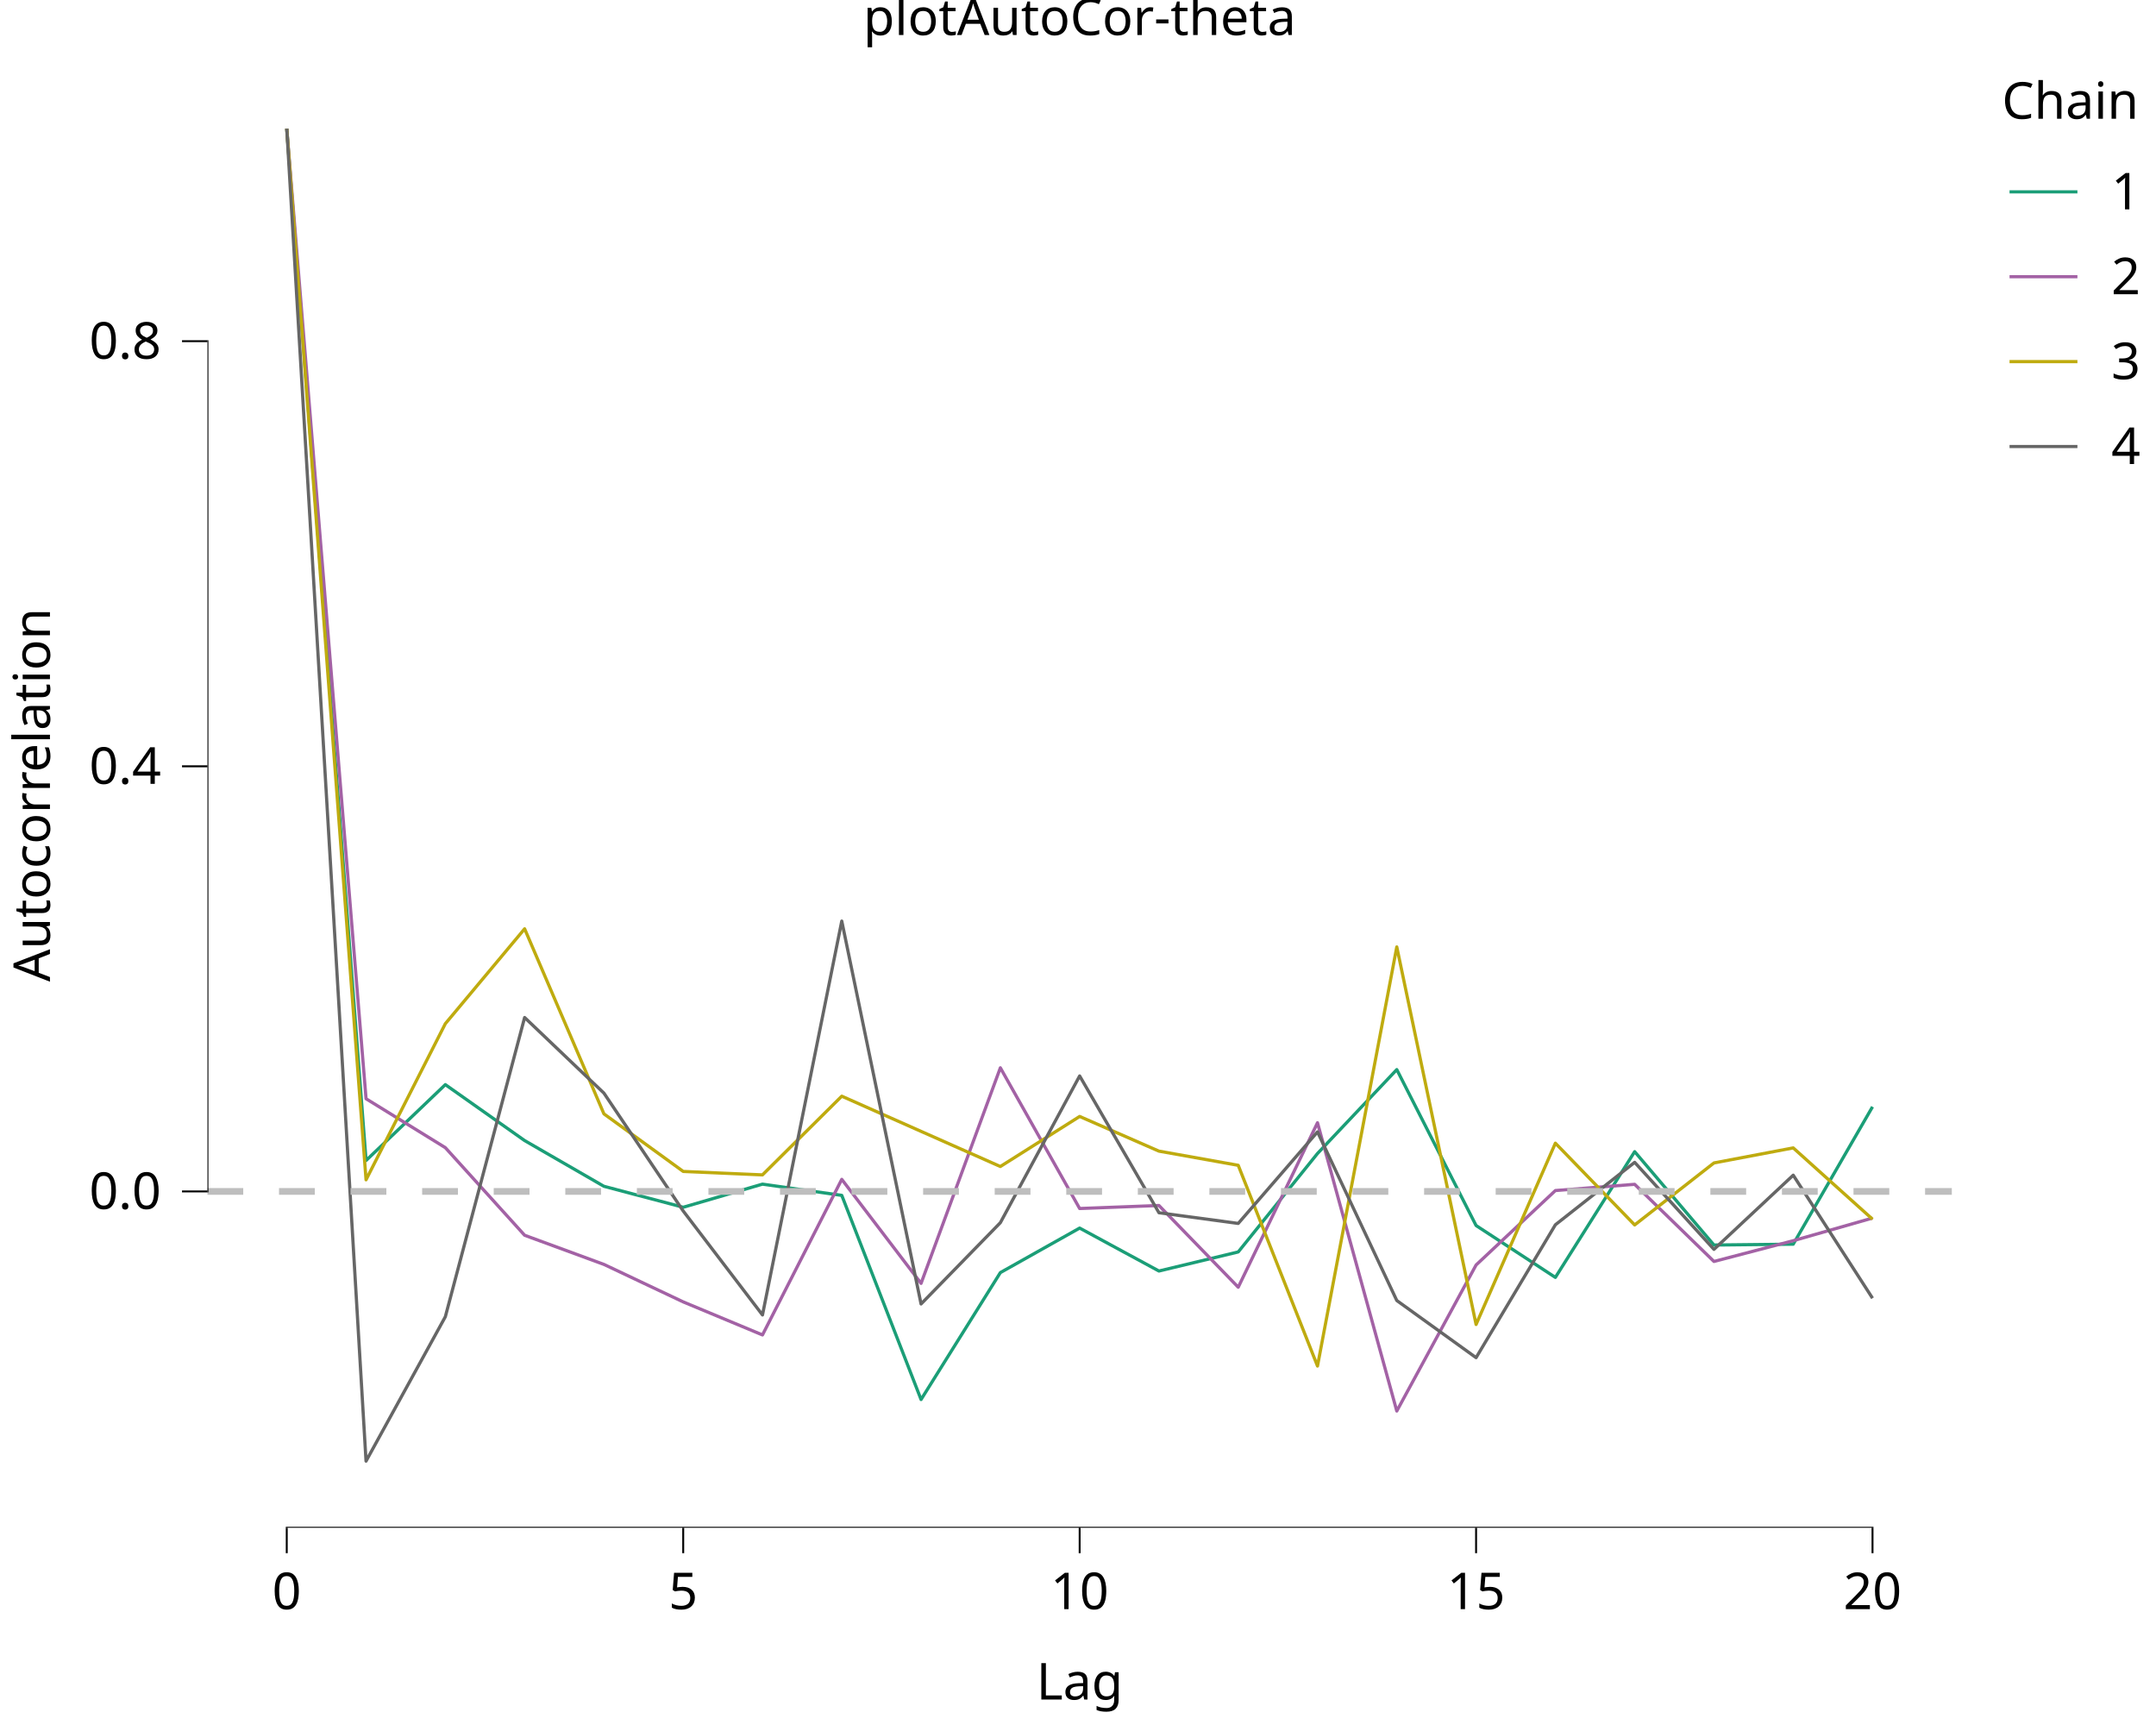
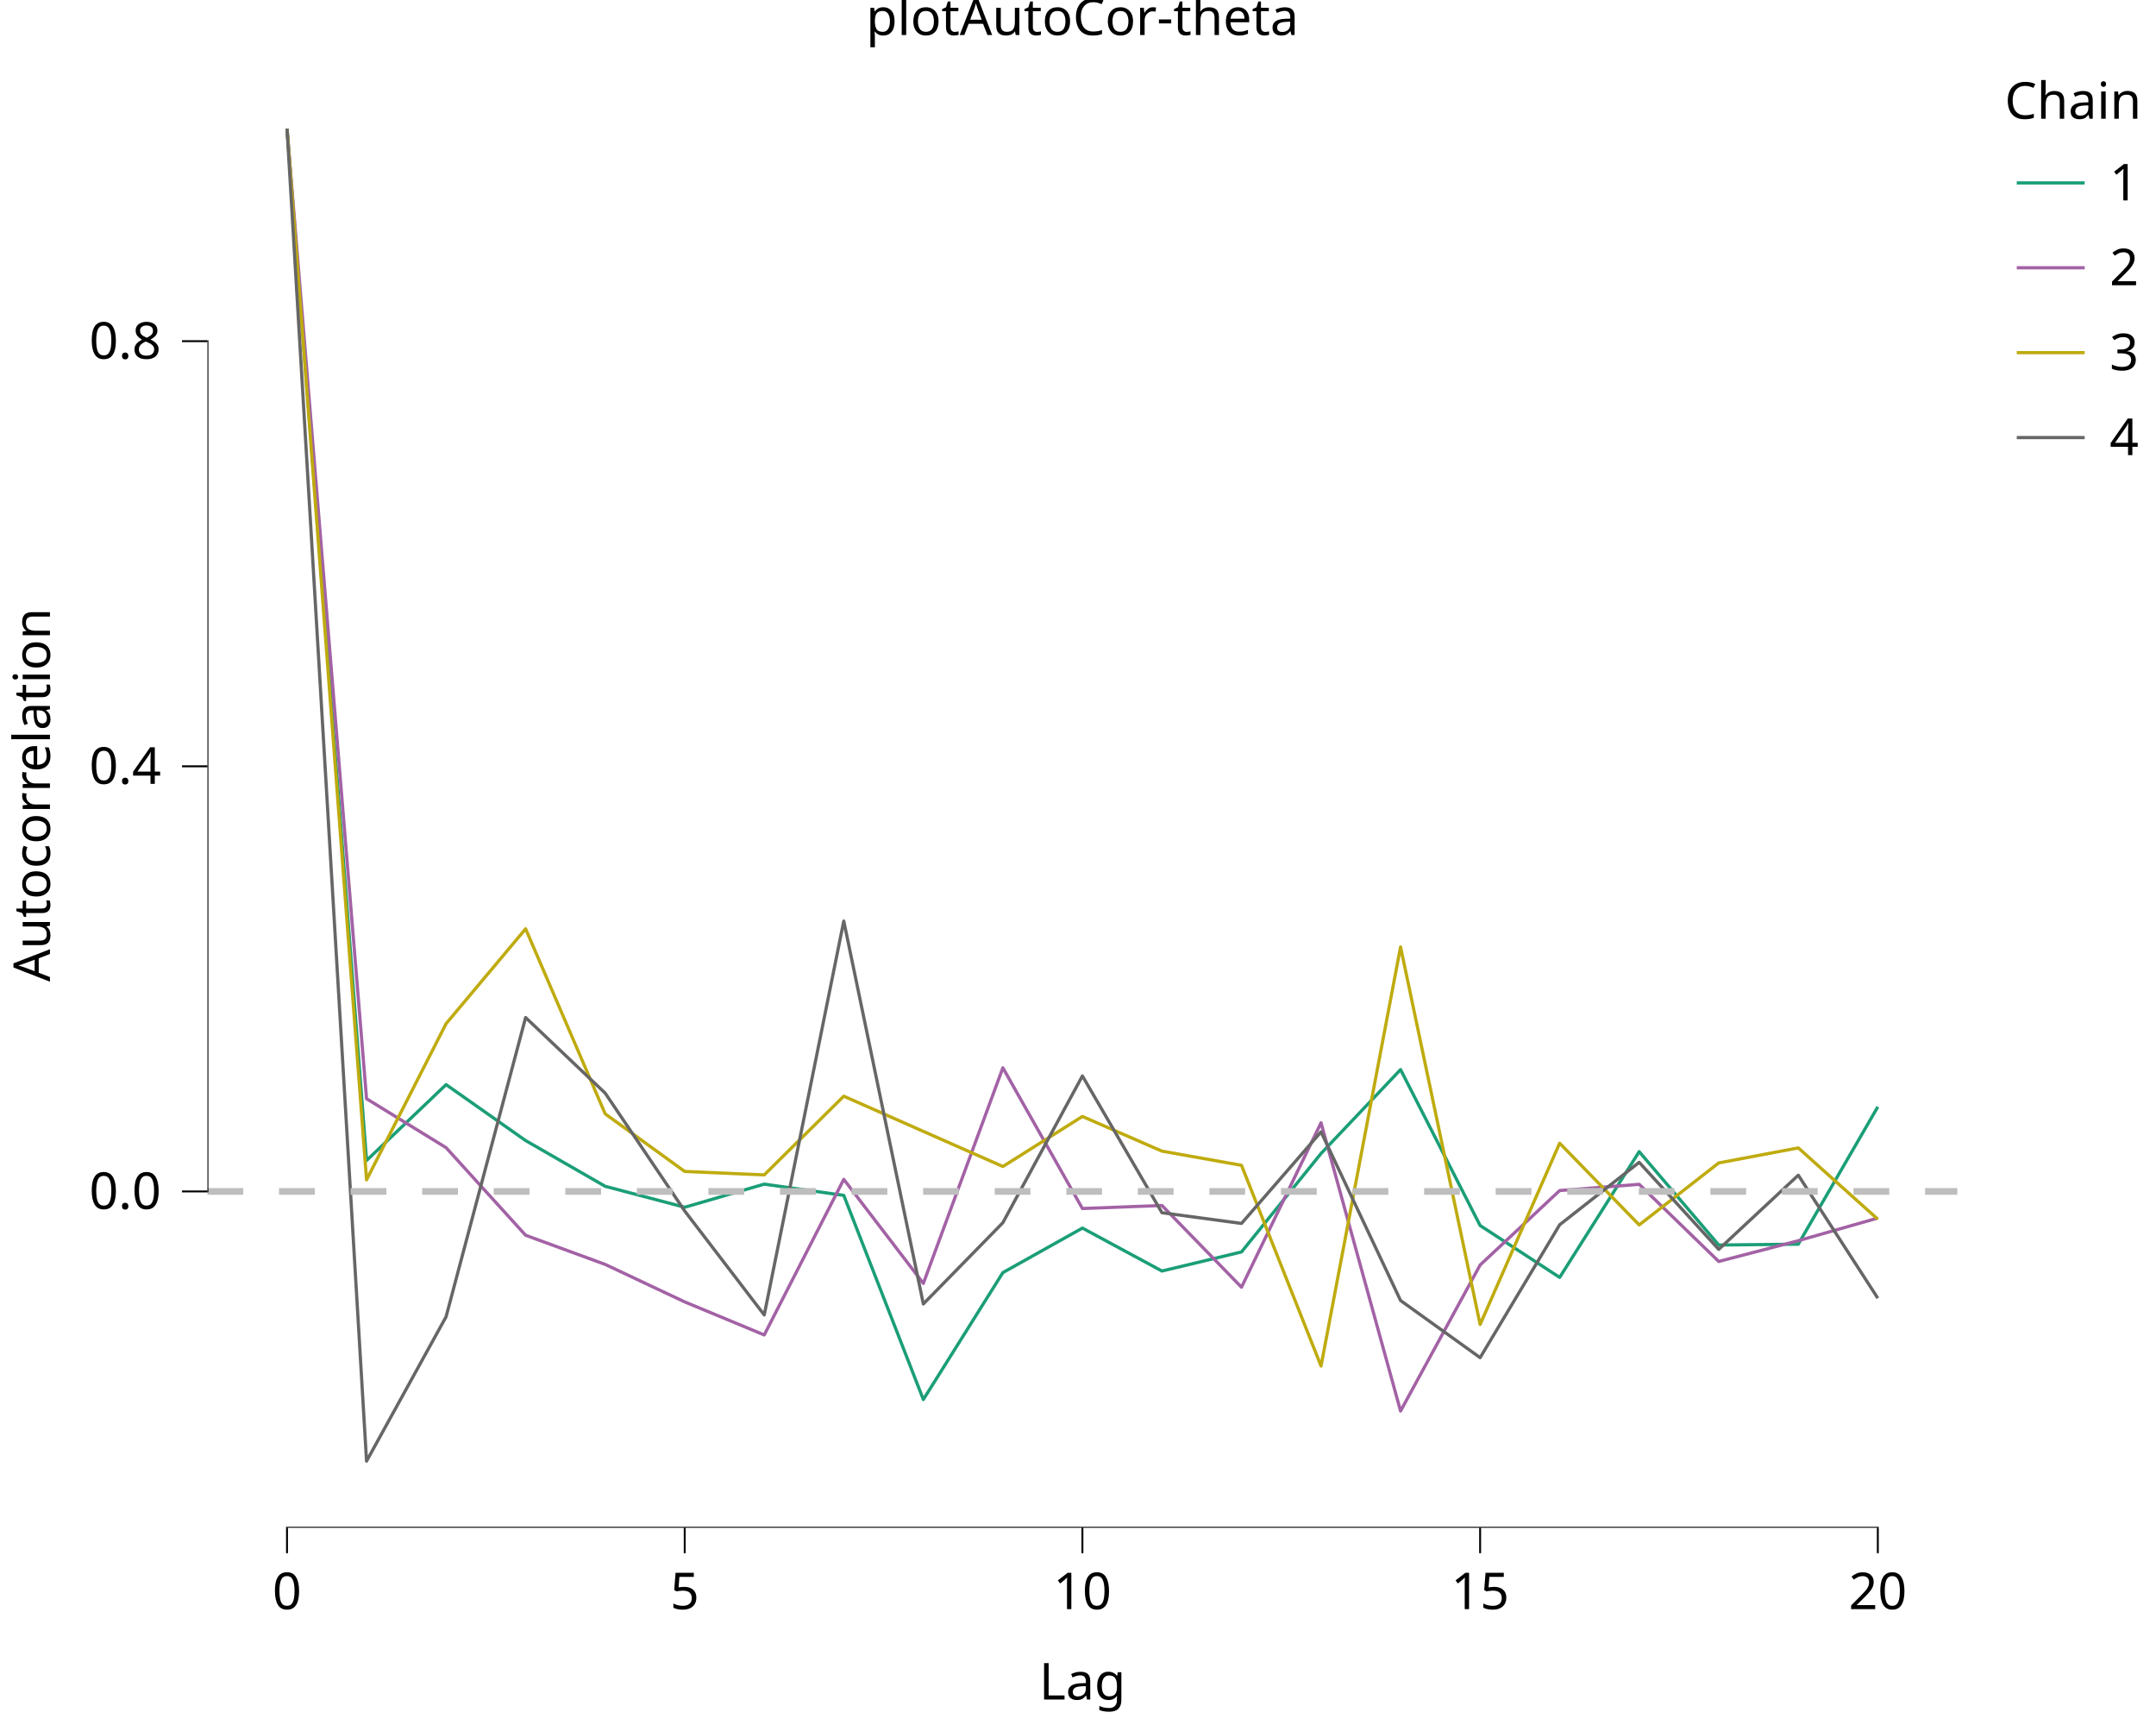
<svg xmlns="http://www.w3.org/2000/svg" class="svglite" data-engine-version="2.0" width="720.00pt" height="576.00pt" viewBox="0 0 720.00 576.00">
  <defs>
    <style type="text/css">
    .svglite line, .svglite polyline, .svglite polygon, .svglite path, .svglite rect, .svglite circle {
      fill: none;
      stroke: #000000;
      stroke-linecap: round;
      stroke-linejoin: round;
      stroke-miterlimit: 10.00;
    }
  </style>
  </defs>
  <rect width="100%" height="100%" style="stroke: none; fill: #FFFFFF;" />
  <defs>
    <clipPath id="cpMC4wMHw3MjAuMDB8MC4wMHw1NzYuMDA=">
      <rect x="0.00" y="0.00" width="720.00" height="576.00" />
    </clipPath>
  </defs>
  <g clip-path="url(#cpMC4wMHw3MjAuMDB8MC4wMHw1NzYuMDA=)">
    <rect x="-0" y="0.00" width="720.00" height="576.00" style="stroke-width: 10.67; stroke: none;" />
  </g>
  <defs>
-     <clipPath id="cpNjkuMjh8NjUxLjgxfDIwLjcxfDUxMC4xNA==">
-       <rect x="69.28" y="20.71" width="582.53" height="489.43" />
+     <clipPath id="cpNjkuMjh8NjUzLjY2fDIwLjcxfDUxMC4xNA==">
+       <rect x="69.28" y="20.71" width="584.38" height="489.43" />
    </clipPath>
  </defs>
-   <g clip-path="url(#cpNjkuMjh8NjUxLjgxfDIwLjcxfDUxMC4xNA==)">
-     <rect x="69.28" y="20.71" width="582.53" height="489.43" style="stroke-width: 10.67; stroke: none;" />
-     <polyline points="95.76,42.95 122.24,387.51 148.72,362.17 175.20,380.85 201.68,396.12 228.16,403.12 254.63,395.40 281.11,399.15 307.59,467.32 334.07,424.94 360.55,410.07 387.03,424.41 413.51,418.04 439.98,385.17 466.46,357.15 492.94,409.22 519.42,426.54 545.90,384.55 572.38,415.73 598.85,415.45 625.33,369.57 " style="stroke-width: 1.07; stroke: #1B9E77; stroke-linecap: butt;" />
-     <polyline points="95.76,42.95 122.24,366.88 148.72,383.22 175.20,412.47 201.68,422.20 228.16,434.72 254.63,445.75 281.11,393.80 307.59,428.54 334.07,356.55 360.55,403.54 387.03,402.53 413.51,429.82 439.98,374.90 466.46,471.16 492.94,422.40 519.42,397.54 545.90,395.46 572.38,421.22 598.85,414.29 625.33,406.72 " style="stroke-width: 1.07; stroke: #A362A5; stroke-linecap: butt;" />
-     <polyline points="95.76,42.95 122.24,393.95 148.72,341.82 175.20,310.14 201.68,371.93 228.16,391.16 254.63,392.31 281.11,366.03 307.59,377.78 334.07,389.51 360.55,372.80 387.03,384.38 413.51,389.11 439.98,456.14 466.46,316.19 492.94,442.26 519.42,381.72 545.90,409.02 572.38,388.32 598.85,383.30 625.33,407.11 " style="stroke-width: 1.07; stroke: #BFAB0F; stroke-linecap: butt;" />
-     <polyline points="95.76,42.95 122.24,487.89 148.72,439.67 175.20,339.76 201.68,365.01 228.16,404.37 254.63,439.08 281.11,307.56 307.59,435.41 334.07,408.27 360.55,359.27 387.03,404.95 413.51,408.52 439.98,377.95 466.46,434.26 492.94,453.34 519.42,408.97 545.90,388.12 572.38,417.18 598.85,392.41 625.33,433.49 " style="stroke-width: 1.07; stroke: #666666; stroke-linecap: butt;" />
-     <line x1="69.28" y1="397.83" x2="651.81" y2="397.83" style="stroke-width: 2.24; stroke: #BEBEBE; stroke-dasharray: 11.95,11.95; stroke-linecap: butt;" />
-     <line x1="95.44" y1="510.14" x2="625.65" y2="510.14" style="stroke-width: 0.64; stroke-linecap: butt;" />
+   <g clip-path="url(#cpNjkuMjh8NjUzLjY2fDIwLjcxfDUxMC4xNA==)">
+     <rect x="69.28" y="20.71" width="584.38" height="489.43" style="stroke-width: 10.67; stroke: none;" />
+     <polyline points="95.85,42.95 122.41,387.51 148.97,362.17 175.53,380.85 202.10,396.12 228.66,403.12 255.22,395.40 281.78,399.15 308.35,467.32 334.91,424.94 361.47,410.07 388.04,424.41 414.60,418.04 441.16,385.17 467.72,357.15 494.29,409.22 520.85,426.54 547.41,384.55 573.97,415.73 600.54,415.45 627.10,369.57 " style="stroke-width: 1.07; stroke: #1B9E77; stroke-linecap: butt;" />
+     <polyline points="95.85,42.95 122.41,366.88 148.97,383.22 175.53,412.47 202.10,422.20 228.66,434.72 255.22,445.75 281.78,393.80 308.35,428.54 334.91,356.55 361.47,403.54 388.04,402.53 414.60,429.82 441.16,374.90 467.72,471.16 494.29,422.40 520.85,397.54 547.41,395.46 573.97,421.22 600.54,414.29 627.10,406.72 " style="stroke-width: 1.07; stroke: #A362A5; stroke-linecap: butt;" />
+     <polyline points="95.85,42.95 122.41,393.95 148.97,341.82 175.53,310.14 202.10,371.93 228.66,391.16 255.22,392.31 281.78,366.03 308.35,377.78 334.91,389.51 361.47,372.80 388.04,384.38 414.60,389.11 441.16,456.14 467.72,316.19 494.29,442.26 520.85,381.72 547.41,409.02 573.97,388.32 600.54,383.30 627.10,407.11 " style="stroke-width: 1.07; stroke: #BFAB0F; stroke-linecap: butt;" />
+     <polyline points="95.85,42.95 122.41,487.89 148.97,439.67 175.53,339.76 202.10,365.01 228.66,404.37 255.22,439.08 281.78,307.56 308.35,435.41 334.91,408.27 361.47,359.27 388.04,404.95 414.60,408.52 441.16,377.95 467.72,434.26 494.29,453.34 520.85,408.97 547.41,388.12 573.97,417.18 600.54,392.41 627.10,433.49 " style="stroke-width: 1.07; stroke: #666666; stroke-linecap: butt;" />
+     <line x1="69.28" y1="397.83" x2="653.66" y2="397.83" style="stroke-width: 2.24; stroke: #BEBEBE; stroke-dasharray: 11.95,11.95; stroke-linecap: butt;" />
+     <line x1="95.53" y1="510.14" x2="627.42" y2="510.14" style="stroke-width: 0.64; stroke-linecap: butt;" />
    <line x1="69.28" y1="398.15" x2="69.28" y2="113.61" style="stroke-width: 0.64; stroke-linecap: butt;" />
-     <rect x="69.28" y="20.71" width="582.53" height="489.43" style="stroke-width: 0.00; stroke: none;" />
+     <rect x="69.28" y="20.71" width="584.38" height="489.43" style="stroke-width: 0.00; stroke: none;" />
  </g>
  <g clip-path="url(#cpMC4wMHw3MjAuMDB8MC4wMHw1NzYuMDA=)">
    <polyline points="69.28,510.14 69.28,20.71 " style="stroke-width: 0.00; stroke: none; stroke-linecap: butt;" />
    <text x="53.81" y="403.68" text-anchor="end" style="font-size: 17.00px; font-family: sans;" textLength="23.63px" lengthAdjust="spacingAndGlyphs">0.0</text>
    <text x="53.81" y="261.73" text-anchor="end" style="font-size: 17.00px; font-family: sans;" textLength="23.63px" lengthAdjust="spacingAndGlyphs">0.4</text>
    <text x="53.81" y="119.78" text-anchor="end" style="font-size: 17.00px; font-family: sans;" textLength="23.63px" lengthAdjust="spacingAndGlyphs">0.8</text>
    <polyline points="60.78,397.83 69.28,397.83 " style="stroke-width: 0.64; stroke-linecap: butt;" />
    <polyline points="60.78,255.88 69.28,255.88 " style="stroke-width: 0.64; stroke-linecap: butt;" />
    <polyline points="60.78,113.93 69.28,113.93 " style="stroke-width: 0.64; stroke-linecap: butt;" />
-     <polyline points="69.28,510.14 651.81,510.14 " style="stroke-width: 0.00; stroke: none; stroke-linecap: butt;" />
-     <polyline points="95.76,518.64 95.76,510.14 " style="stroke-width: 0.64; stroke-linecap: butt;" />
-     <polyline points="228.16,518.64 228.16,510.14 " style="stroke-width: 0.64; stroke-linecap: butt;" />
-     <polyline points="360.55,518.64 360.55,510.14 " style="stroke-width: 0.64; stroke-linecap: butt;" />
-     <polyline points="492.94,518.64 492.94,510.14 " style="stroke-width: 0.64; stroke-linecap: butt;" />
-     <polyline points="625.33,518.64 625.33,510.14 " style="stroke-width: 0.64; stroke-linecap: butt;" />
-     <text x="95.76" y="537.32" text-anchor="middle" style="font-size: 17.00px; font-family: sans;" textLength="9.46px" lengthAdjust="spacingAndGlyphs">0</text>
-     <text x="228.16" y="537.32" text-anchor="middle" style="font-size: 17.00px; font-family: sans;" textLength="9.46px" lengthAdjust="spacingAndGlyphs">5</text>
-     <text x="360.55" y="537.32" text-anchor="middle" style="font-size: 17.00px; font-family: sans;" textLength="18.91px" lengthAdjust="spacingAndGlyphs">10</text>
-     <text x="492.94" y="537.32" text-anchor="middle" style="font-size: 17.00px; font-family: sans;" textLength="18.91px" lengthAdjust="spacingAndGlyphs">15</text>
-     <text x="625.33" y="537.32" text-anchor="middle" style="font-size: 17.00px; font-family: sans;" textLength="18.91px" lengthAdjust="spacingAndGlyphs">20</text>
-     <text x="360.55" y="567.49" text-anchor="middle" style="font-size: 17.00px; font-family: sans;" textLength="28.37px" lengthAdjust="spacingAndGlyphs">Lag</text>
+     <polyline points="69.28,510.14 653.66,510.14 " style="stroke-width: 0.00; stroke: none; stroke-linecap: butt;" />
+     <polyline points="95.85,518.64 95.85,510.14 " style="stroke-width: 0.64; stroke-linecap: butt;" />
+     <polyline points="228.66,518.64 228.66,510.14 " style="stroke-width: 0.64; stroke-linecap: butt;" />
+     <polyline points="361.47,518.64 361.47,510.14 " style="stroke-width: 0.64; stroke-linecap: butt;" />
+     <polyline points="494.29,518.64 494.29,510.14 " style="stroke-width: 0.64; stroke-linecap: butt;" />
+     <polyline points="627.10,518.64 627.10,510.14 " style="stroke-width: 0.64; stroke-linecap: butt;" />
+     <text x="95.85" y="537.32" text-anchor="middle" style="font-size: 17.00px; font-family: sans;" textLength="9.46px" lengthAdjust="spacingAndGlyphs">0</text>
+     <text x="228.66" y="537.32" text-anchor="middle" style="font-size: 17.00px; font-family: sans;" textLength="9.46px" lengthAdjust="spacingAndGlyphs">5</text>
+     <text x="361.47" y="537.32" text-anchor="middle" style="font-size: 17.00px; font-family: sans;" textLength="18.91px" lengthAdjust="spacingAndGlyphs">10</text>
+     <text x="494.29" y="537.32" text-anchor="middle" style="font-size: 17.00px; font-family: sans;" textLength="18.91px" lengthAdjust="spacingAndGlyphs">15</text>
+     <text x="627.10" y="537.32" text-anchor="middle" style="font-size: 17.00px; font-family: sans;" textLength="18.91px" lengthAdjust="spacingAndGlyphs">20</text>
+     <text x="361.47" y="567.49" text-anchor="middle" style="font-size: 17.00px; font-family: sans;" textLength="28.37px" lengthAdjust="spacingAndGlyphs">Lag</text>
    <text transform="translate(16.68,265.42) rotate(-90)" text-anchor="middle" style="font-size: 17.00px; font-family: sans;" textLength="114.35px" lengthAdjust="spacingAndGlyphs">Autocorrelation</text>
-     <rect x="662.77" y="20.71" width="57.23" height="148.04" style="stroke-width: 0.75; stroke: none;" />
-     <rect x="662.77" y="20.71" width="57.23" height="148.04" style="stroke-width: 10.67; stroke: none;" />
-     <text x="691.39" y="39.65" text-anchor="middle" style="font-size: 17.00px; font-family: sans;" textLength="44.42px" lengthAdjust="spacingAndGlyphs">Chain</text>
-     <rect x="668.25" y="49.88" width="28.35" height="28.35" style="stroke-width: 10.67; stroke: none;" />
-     <line x1="671.09" y1="64.06" x2="693.76" y2="64.06" style="stroke-width: 1.07; stroke: #1B9E77; stroke-linecap: butt;" />
-     <rect x="668.25" y="78.23" width="28.35" height="28.35" style="stroke-width: 10.67; stroke: none;" />
-     <line x1="671.09" y1="92.40" x2="693.76" y2="92.40" style="stroke-width: 1.07; stroke: #A362A5; stroke-linecap: butt;" />
-     <rect x="668.25" y="106.58" width="28.35" height="28.35" style="stroke-width: 10.67; stroke: none;" />
-     <line x1="671.09" y1="120.75" x2="693.76" y2="120.75" style="stroke-width: 1.07; stroke: #BFAB0F; stroke-linecap: butt;" />
-     <rect x="668.25" y="134.92" width="28.35" height="28.35" style="stroke-width: 10.67; stroke: none;" />
-     <line x1="671.09" y1="149.10" x2="693.76" y2="149.10" style="stroke-width: 1.07; stroke: #666666; stroke-linecap: butt;" />
-     <text x="705.07" y="69.91" style="font-size: 17.00px; font-family: sans;" textLength="9.46px" lengthAdjust="spacingAndGlyphs">1</text>
-     <text x="705.07" y="98.25" style="font-size: 17.00px; font-family: sans;" textLength="9.46px" lengthAdjust="spacingAndGlyphs">2</text>
-     <text x="705.07" y="126.60" style="font-size: 17.00px; font-family: sans;" textLength="9.46px" lengthAdjust="spacingAndGlyphs">3</text>
-     <text x="705.07" y="154.95" style="font-size: 17.00px; font-family: sans;" textLength="9.46px" lengthAdjust="spacingAndGlyphs">4</text>
-     <text x="360.55" y="11.70" text-anchor="middle" style="font-size: 17.00px; font-family: sans;" textLength="133.25px" lengthAdjust="spacingAndGlyphs">plotAutoCor-theta</text>
+     <rect x="664.62" y="20.71" width="55.38" height="145.05" style="stroke-width: 0.75; stroke: none;" />
+     <rect x="664.62" y="20.71" width="55.38" height="145.05" style="stroke-width: 10.67; stroke: none;" />
+     <text x="692.31" y="39.65" text-anchor="middle" style="font-size: 17.00px; font-family: sans;" textLength="44.42px" lengthAdjust="spacingAndGlyphs">Chain</text>
+     <rect x="670.67" y="46.90" width="28.35" height="28.35" style="stroke-width: 10.67; stroke: none;" />
+     <line x1="673.50" y1="61.07" x2="696.18" y2="61.07" style="stroke-width: 1.07; stroke: #1B9E77; stroke-linecap: butt;" />
+     <rect x="670.67" y="75.24" width="28.35" height="28.35" style="stroke-width: 10.67; stroke: none;" />
+     <line x1="673.50" y1="89.42" x2="696.18" y2="89.42" style="stroke-width: 1.07; stroke: #A362A5; stroke-linecap: butt;" />
+     <rect x="670.67" y="103.59" width="28.35" height="28.35" style="stroke-width: 10.67; stroke: none;" />
+     <line x1="673.50" y1="117.76" x2="696.18" y2="117.76" style="stroke-width: 1.07; stroke: #BFAB0F; stroke-linecap: butt;" />
+     <rect x="670.67" y="131.93" width="28.35" height="28.35" style="stroke-width: 10.67; stroke: none;" />
+     <line x1="673.50" y1="146.11" x2="696.18" y2="146.11" style="stroke-width: 1.07; stroke: #666666; stroke-linecap: butt;" />
+     <text x="704.50" y="66.92" style="font-size: 17.00px; font-family: sans;" textLength="9.46px" lengthAdjust="spacingAndGlyphs">1</text>
+     <text x="704.50" y="95.26" style="font-size: 17.00px; font-family: sans;" textLength="9.46px" lengthAdjust="spacingAndGlyphs">2</text>
+     <text x="704.50" y="123.61" style="font-size: 17.00px; font-family: sans;" textLength="9.46px" lengthAdjust="spacingAndGlyphs">3</text>
+     <text x="704.50" y="151.96" style="font-size: 17.00px; font-family: sans;" textLength="9.46px" lengthAdjust="spacingAndGlyphs">4</text>
+     <text x="361.47" y="11.70" text-anchor="middle" style="font-size: 17.00px; font-family: sans;" textLength="133.25px" lengthAdjust="spacingAndGlyphs">plotAutoCor-theta</text>
  </g>
</svg>
